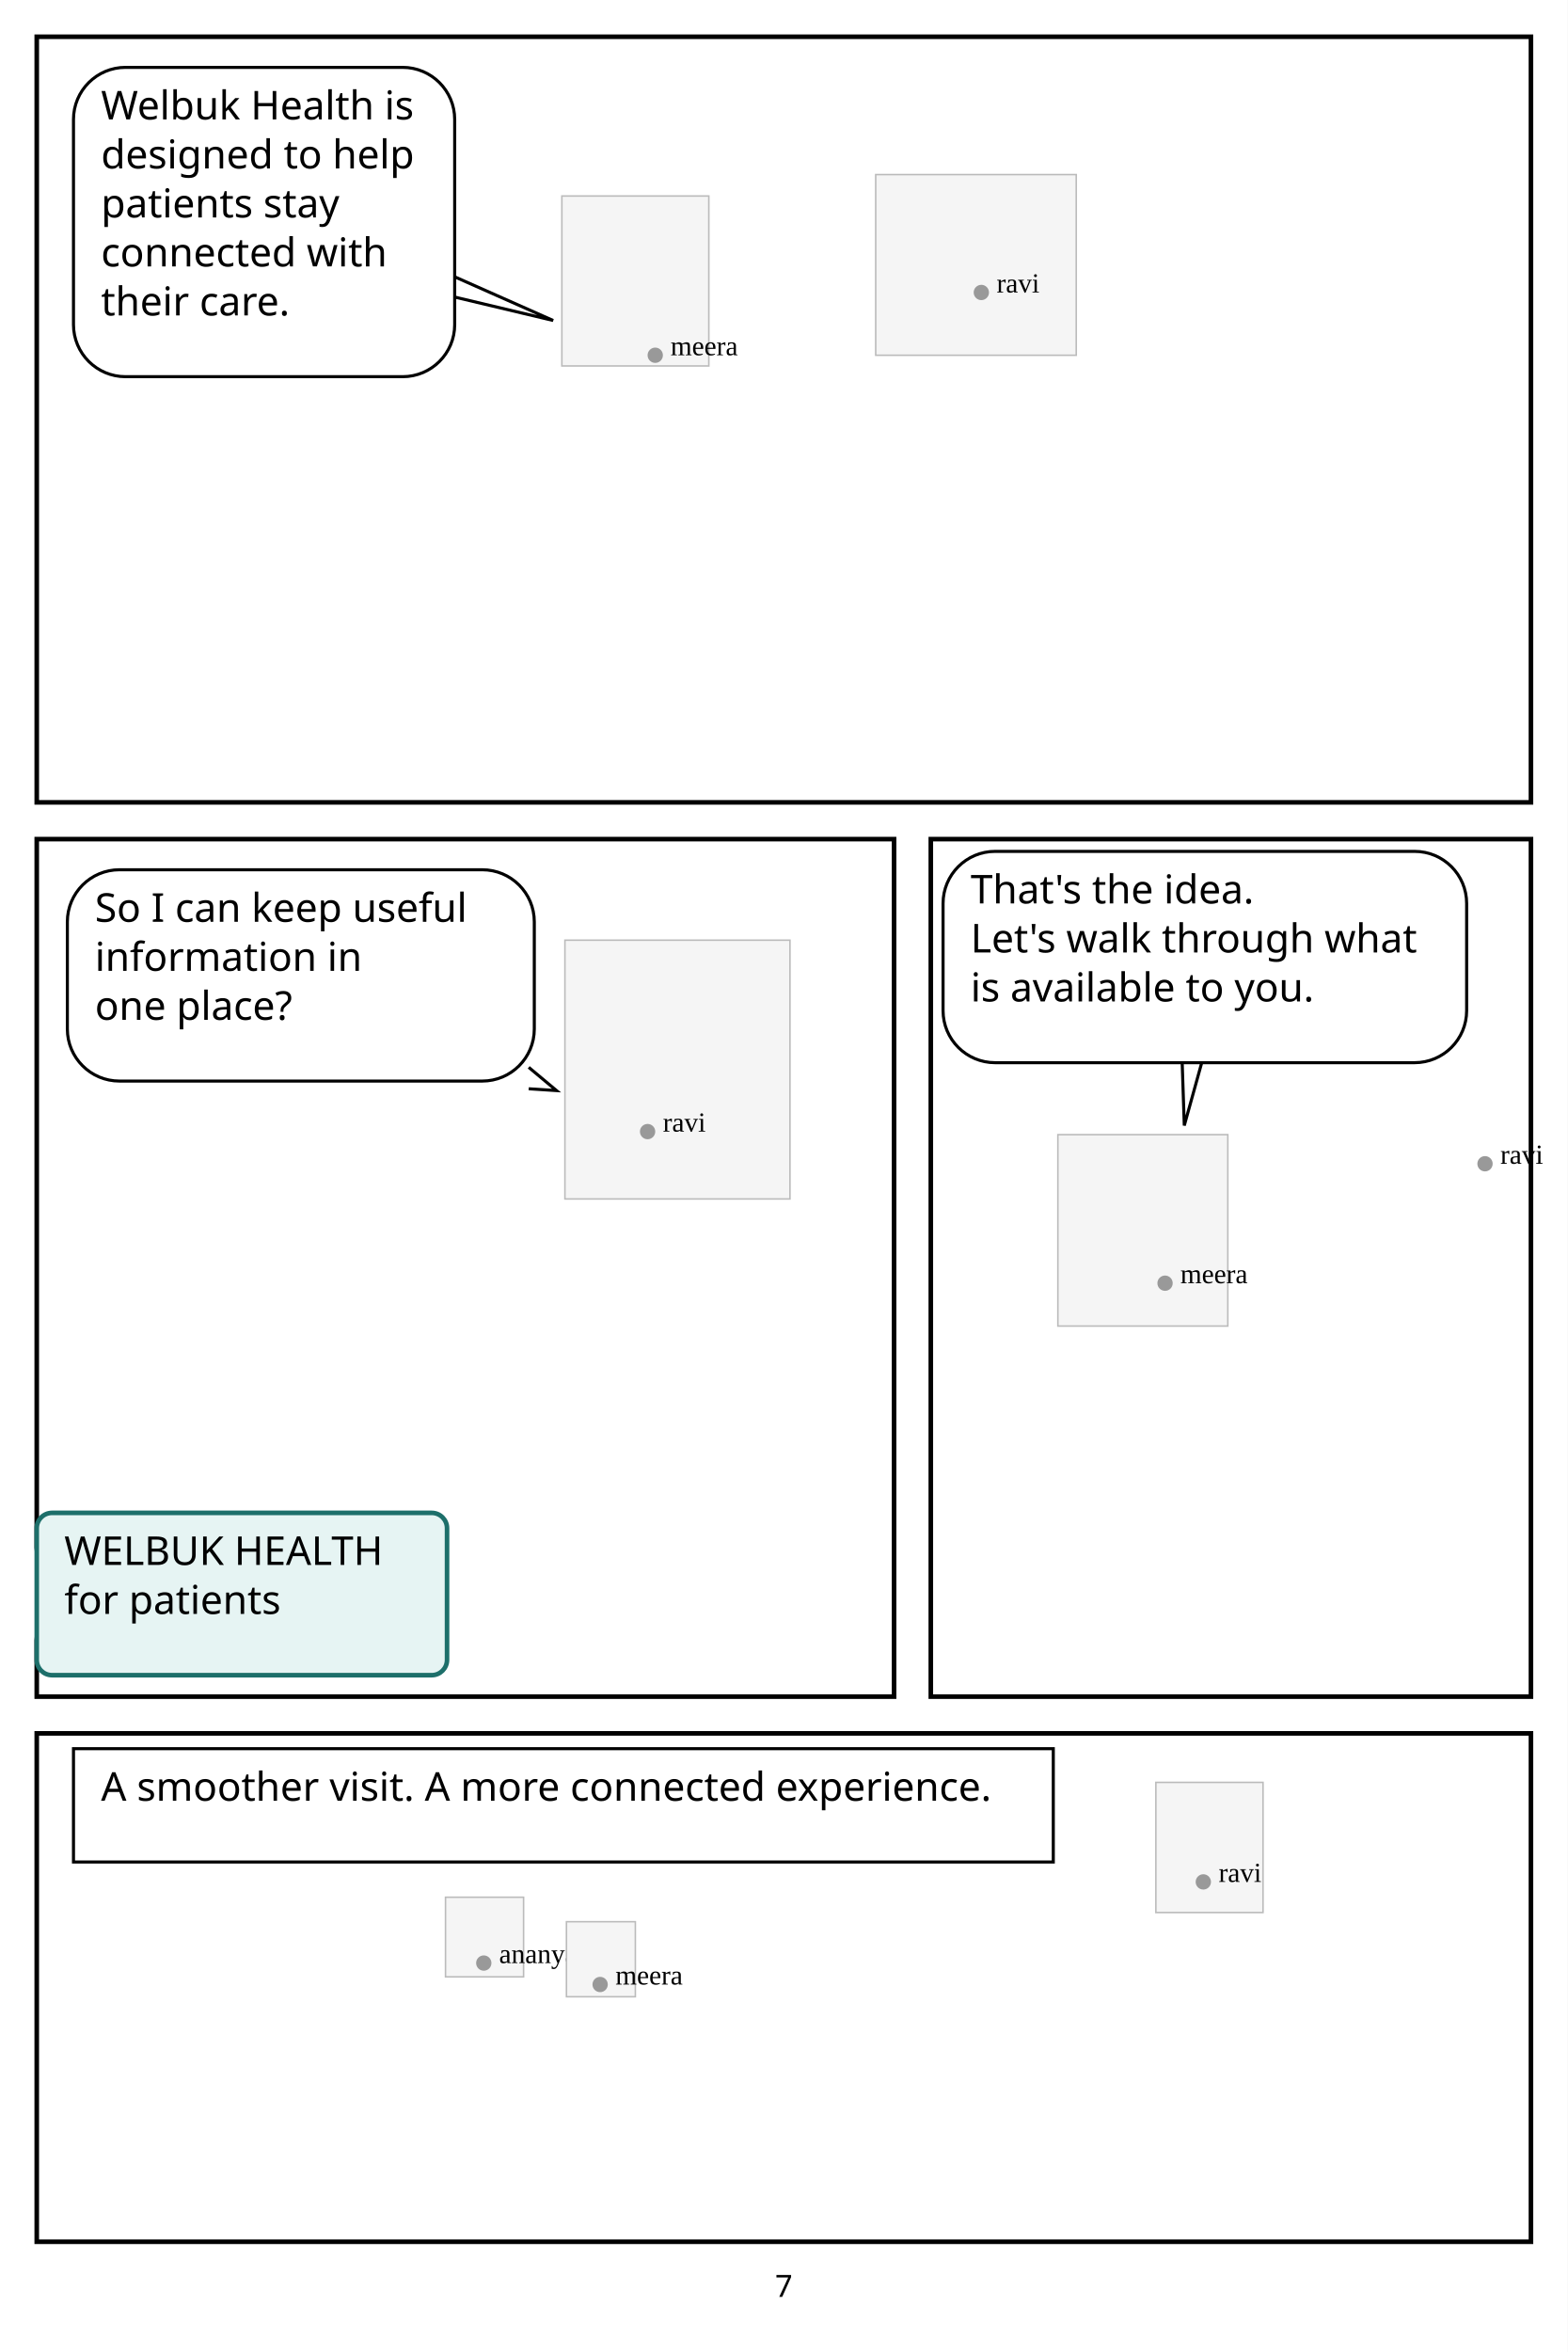
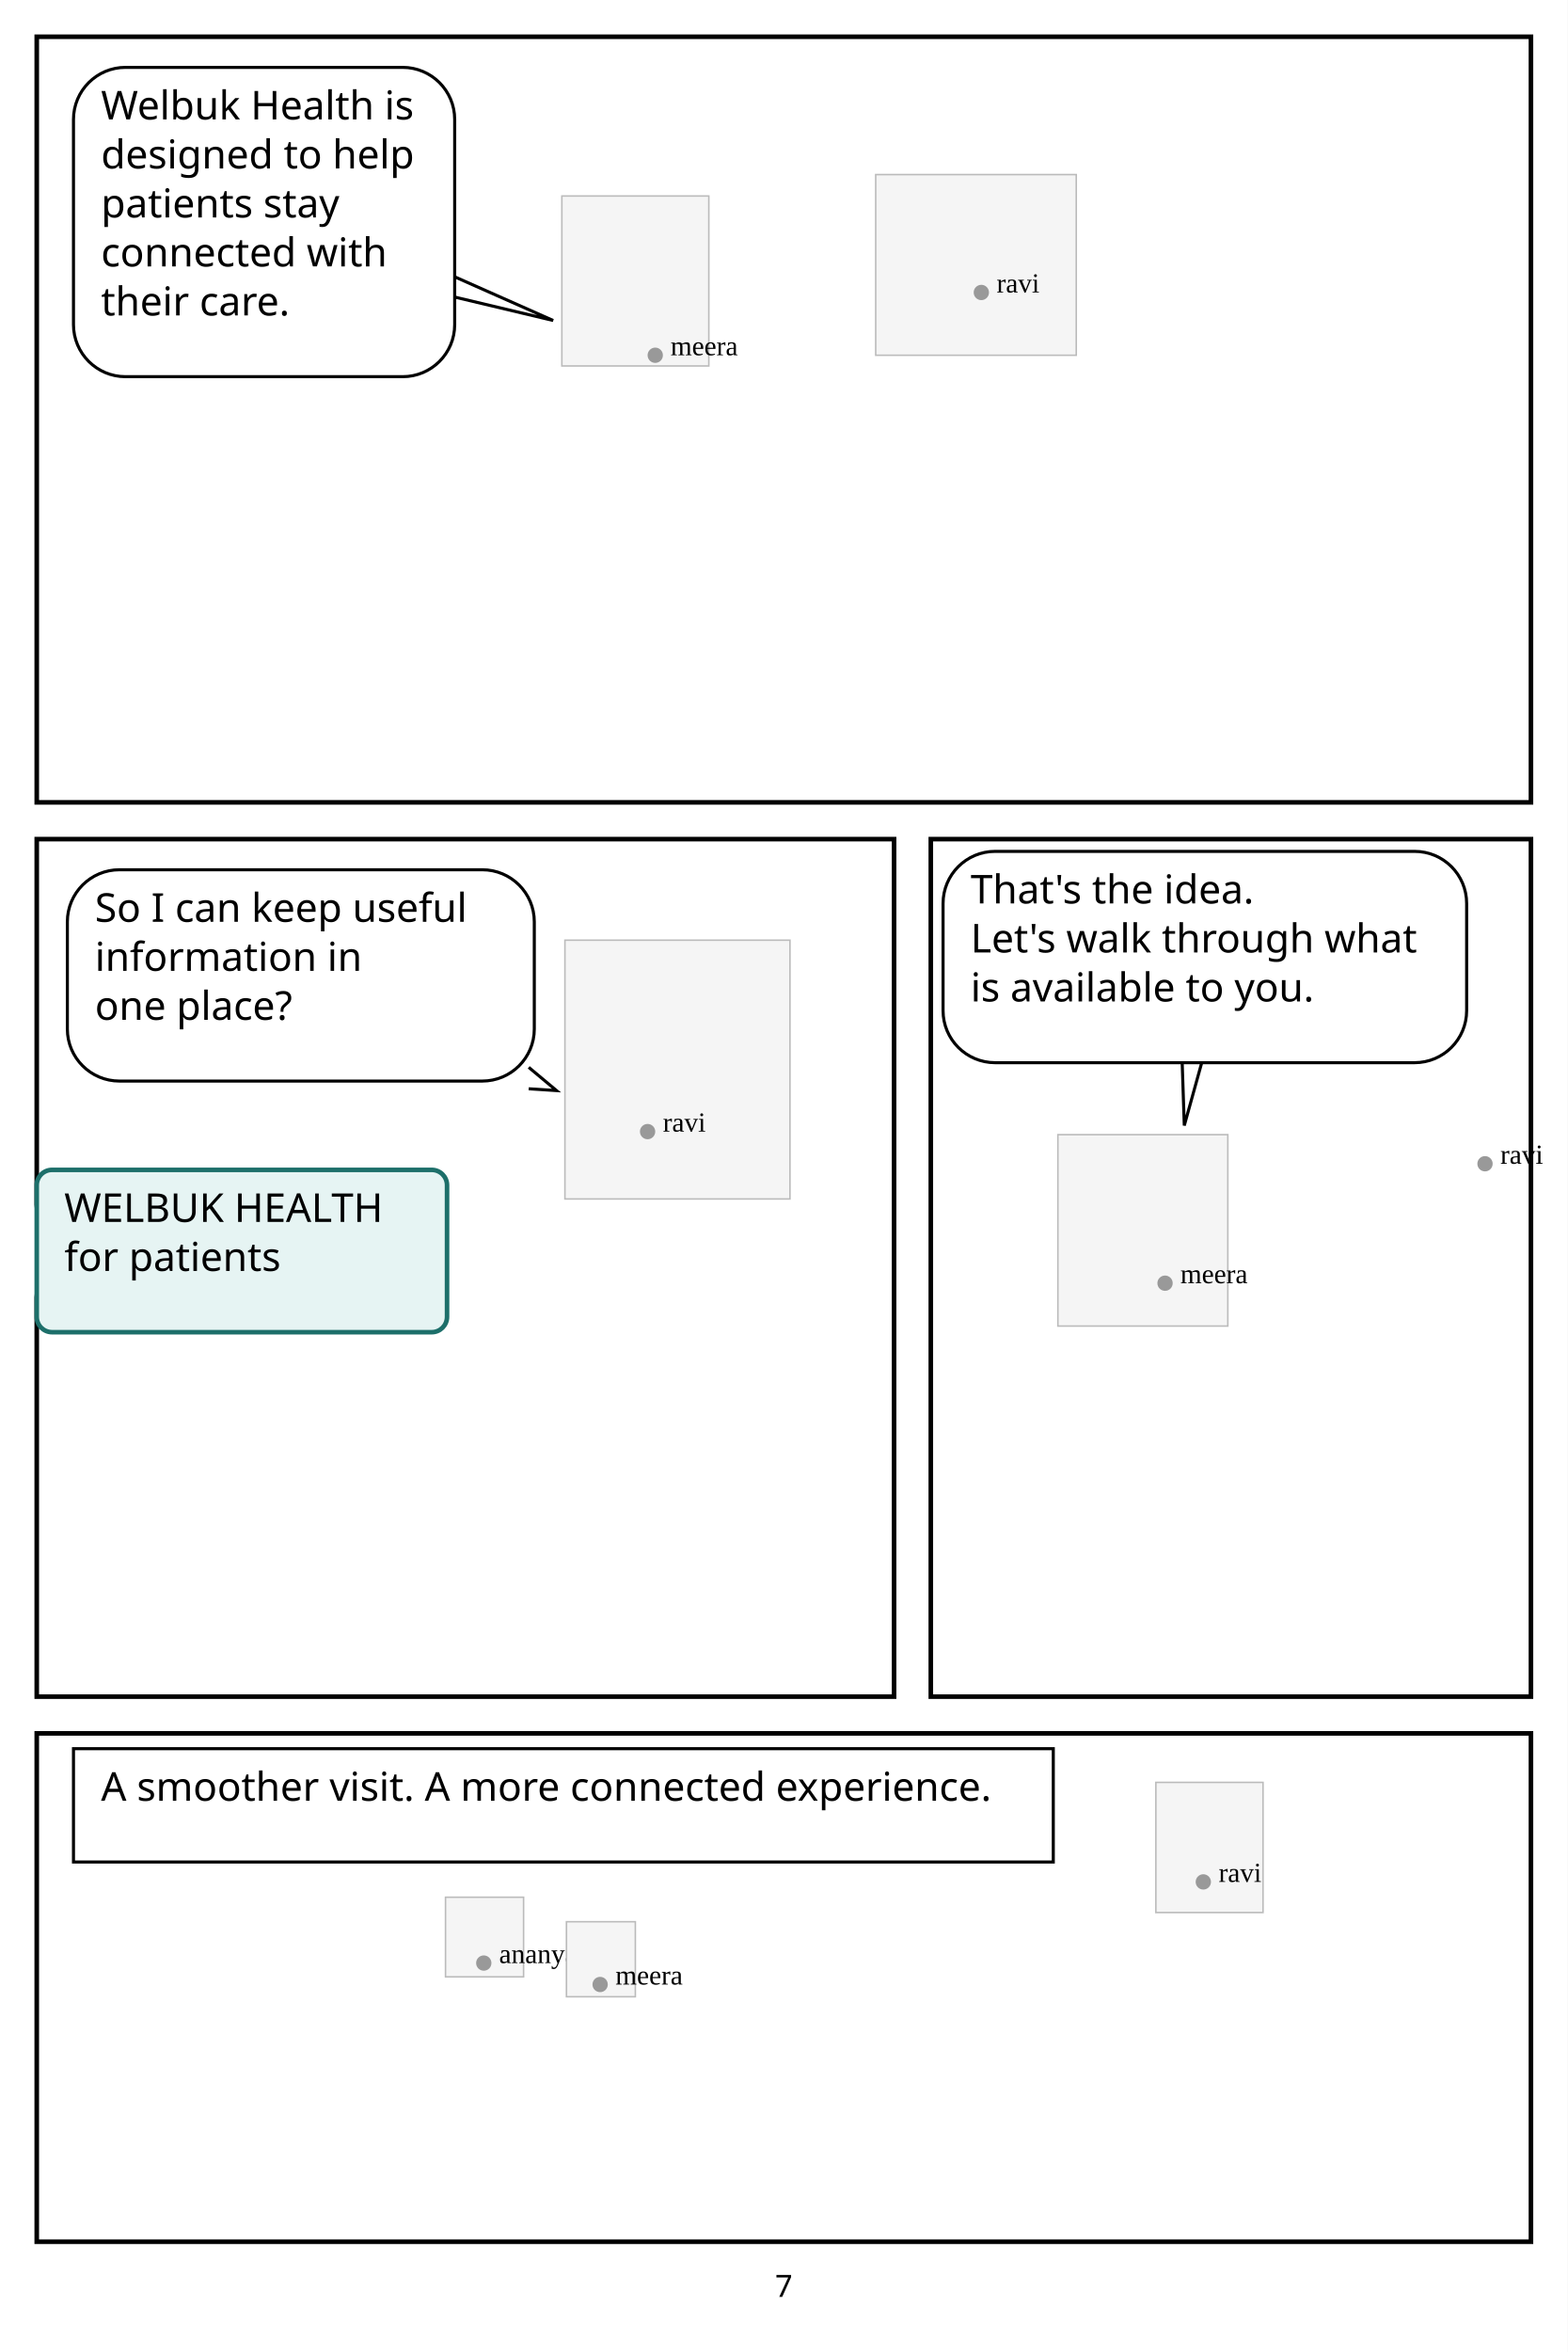
<svg xmlns="http://www.w3.org/2000/svg" width="1024" height="1536" viewBox="0 0 1024 1536">
  <rect width="1024" height="1536" fill="white" />
  <rect x="367" y="128" width="96" height="111" fill="#f5f5f5" stroke="#bbb" />
  <circle cx="428" cy="232" r="5" fill="#999" />
  <text x="438" y="232" font-size="18">meera</text>
  <rect x="572" y="114" width="131" height="118" fill="#f5f5f5" stroke="#bbb" />
  <circle cx="641" cy="191" r="5" fill="#999" />
  <text x="651" y="191" font-size="18">ravi</text>
  <rect x="24" y="24" width="976" height="500" fill="none" stroke="black" stroke-width="3" />
  <rect x="48" y="44" width="249" height="202" rx="34" fill="white" stroke="white" stroke-width="6" />
  <path d="M 293.213 179.104 L 361.32 209.295 L 293.213 193.104 Z" fill="white" stroke="white" stroke-width="6" stroke-linejoin="round" />
  <path data-speaker="meera" d="M 293.213 179.104 L 361.32 209.295 L 293.213 193.104" fill="white" stroke="black" stroke-width="2" />
  <rect x="48" y="44" width="249" height="202" rx="34" fill="white" stroke="black" stroke-width="2" />
  <text x="66" y="78" font-family="Meiryo,MS Gothic,sans-serif" font-size="26" fill="black">Welbuk Health is </text>
  <text x="66" y="110" font-family="Meiryo,MS Gothic,sans-serif" font-size="26" fill="black">designed to help </text>
  <text x="66" y="142" font-family="Meiryo,MS Gothic,sans-serif" font-size="26" fill="black">patients stay </text>
  <text x="66" y="174" font-family="Meiryo,MS Gothic,sans-serif" font-size="26" fill="black">connected with </text>
  <text x="66" y="206" font-family="Meiryo,MS Gothic,sans-serif" font-size="26" fill="black">their care.</text>
  <rect x="369" y="614" width="147" height="169" fill="#f5f5f5" stroke="#bbb" />
  <circle cx="423" cy="739" r="5" fill="#999" />
  <text x="433" y="739" font-size="18">ravi</text>
  <rect x="24" y="548" width="560" height="560" fill="none" stroke="black" stroke-width="3" />
  <rect x="44" y="568" width="305" height="138" rx="34" fill="white" stroke="white" stroke-width="6" />
  <path d="M 345.353 697.033 L 363.529 712.218 L 345.353 711.033 Z" fill="white" stroke="white" stroke-width="6" stroke-linejoin="round" />
-   <rect x="24" y="988" width="268" height="106" rx="34" fill="white" stroke="white" stroke-width="6" />
+   <rect x="24" y="764" width="268" height="106" rx="34" fill="white" stroke="white" stroke-width="6" />
  <path data-speaker="ravi" d="M 345.353 697.033 L 363.529 712.218 L 345.353 711.033" fill="white" stroke="black" stroke-width="2" />
  <rect x="44" y="568" width="305" height="138" rx="34" fill="white" stroke="black" stroke-width="2" />
  <text x="62" y="602" font-family="Meiryo,MS Gothic,sans-serif" font-size="26" fill="black">So I can keep useful </text>
  <text x="62" y="634" font-family="Meiryo,MS Gothic,sans-serif" font-size="26" fill="black">information in </text>
  <text x="62" y="666" font-family="Meiryo,MS Gothic,sans-serif" font-size="26" fill="black">one place?</text>
-   <rect x="24" y="988" width="268" height="106" rx="10" fill="#e6f4f3" stroke="#1d6f6a" stroke-width="3" />
-   <text x="42" y="1022" font-family="Meiryo,MS Gothic,sans-serif" font-size="26" fill="black">WELBUK HEALTH </text>
-   <text x="42" y="1054" font-family="Meiryo,MS Gothic,sans-serif" font-size="26" fill="black">for patients</text>
+   <rect x="24" y="764" width="268" height="106" rx="10" fill="#e6f4f3" stroke="#1d6f6a" stroke-width="3" />
+   <text x="42" y="798" font-family="Meiryo,MS Gothic,sans-serif" font-size="26" fill="black">WELBUK HEALTH </text>
+   <text x="42" y="830" font-family="Meiryo,MS Gothic,sans-serif" font-size="26" fill="black">for patients</text>
  <rect x="691" y="741" width="111" height="125" fill="#f5f5f5" stroke="#bbb" />
  <circle cx="761" cy="838" r="5" fill="#999" />
  <text x="771" y="838" font-size="18">meera</text>
  <circle cx="970" cy="760" r="5" fill="#999" />
  <text x="980" y="760" font-size="18">ravi</text>
  <rect x="608" y="548" width="392" height="560" fill="none" stroke="black" stroke-width="3" />
  <rect x="616" y="556" width="342" height="138" rx="34" fill="white" stroke="white" stroke-width="6" />
  <path d="M 772.062 690.029 L 773.567 735.044 L 786.062 690.029 Z" fill="white" stroke="white" stroke-width="6" stroke-linejoin="round" />
  <path data-speaker="meera" d="M 772.062 690.029 L 773.567 735.044 L 786.062 690.029" fill="white" stroke="black" stroke-width="2" />
  <rect x="616" y="556" width="342" height="138" rx="34" fill="white" stroke="black" stroke-width="2" />
  <text x="634" y="590" font-family="Meiryo,MS Gothic,sans-serif" font-size="26" fill="black">That's the idea. </text>
  <text x="634" y="622" font-family="Meiryo,MS Gothic,sans-serif" font-size="26" fill="black">Let's walk through what </text>
  <text x="634" y="654" font-family="Meiryo,MS Gothic,sans-serif" font-size="26" fill="black">is available to you.</text>
  <rect x="755" y="1164" width="70" height="85" fill="#f5f5f5" stroke="#bbb" />
  <circle cx="786" cy="1229" r="5" fill="#999" />
  <text x="796" y="1229" font-size="18">ravi</text>
  <rect x="291" y="1239" width="51" height="52" fill="#f5f5f5" stroke="#bbb" />
  <circle cx="316" cy="1282" r="5" fill="#999" />
  <text x="326" y="1282" font-size="18">ananya</text>
  <rect x="370" y="1255" width="45" height="49" fill="#f5f5f5" stroke="#bbb" />
  <circle cx="392" cy="1296" r="5" fill="#999" />
  <text x="402" y="1296" font-size="18">meera</text>
  <rect x="24" y="1132" width="976" height="332" fill="none" stroke="black" stroke-width="3" />
  <rect x="48" y="1142" width="640" height="74" rx="34" fill="white" stroke="white" stroke-width="6" />
  <rect x="48" y="1142" width="640" height="74" fill="white" stroke="black" stroke-width="2" />
  <text x="66" y="1176" font-family="Meiryo,MS Gothic,sans-serif" font-size="26" fill="black">A smoother visit. A more connected experience.</text>
  <text x="512" y="1500" text-anchor="middle" font-family="sans-serif" font-size="20">7</text>
</svg>
